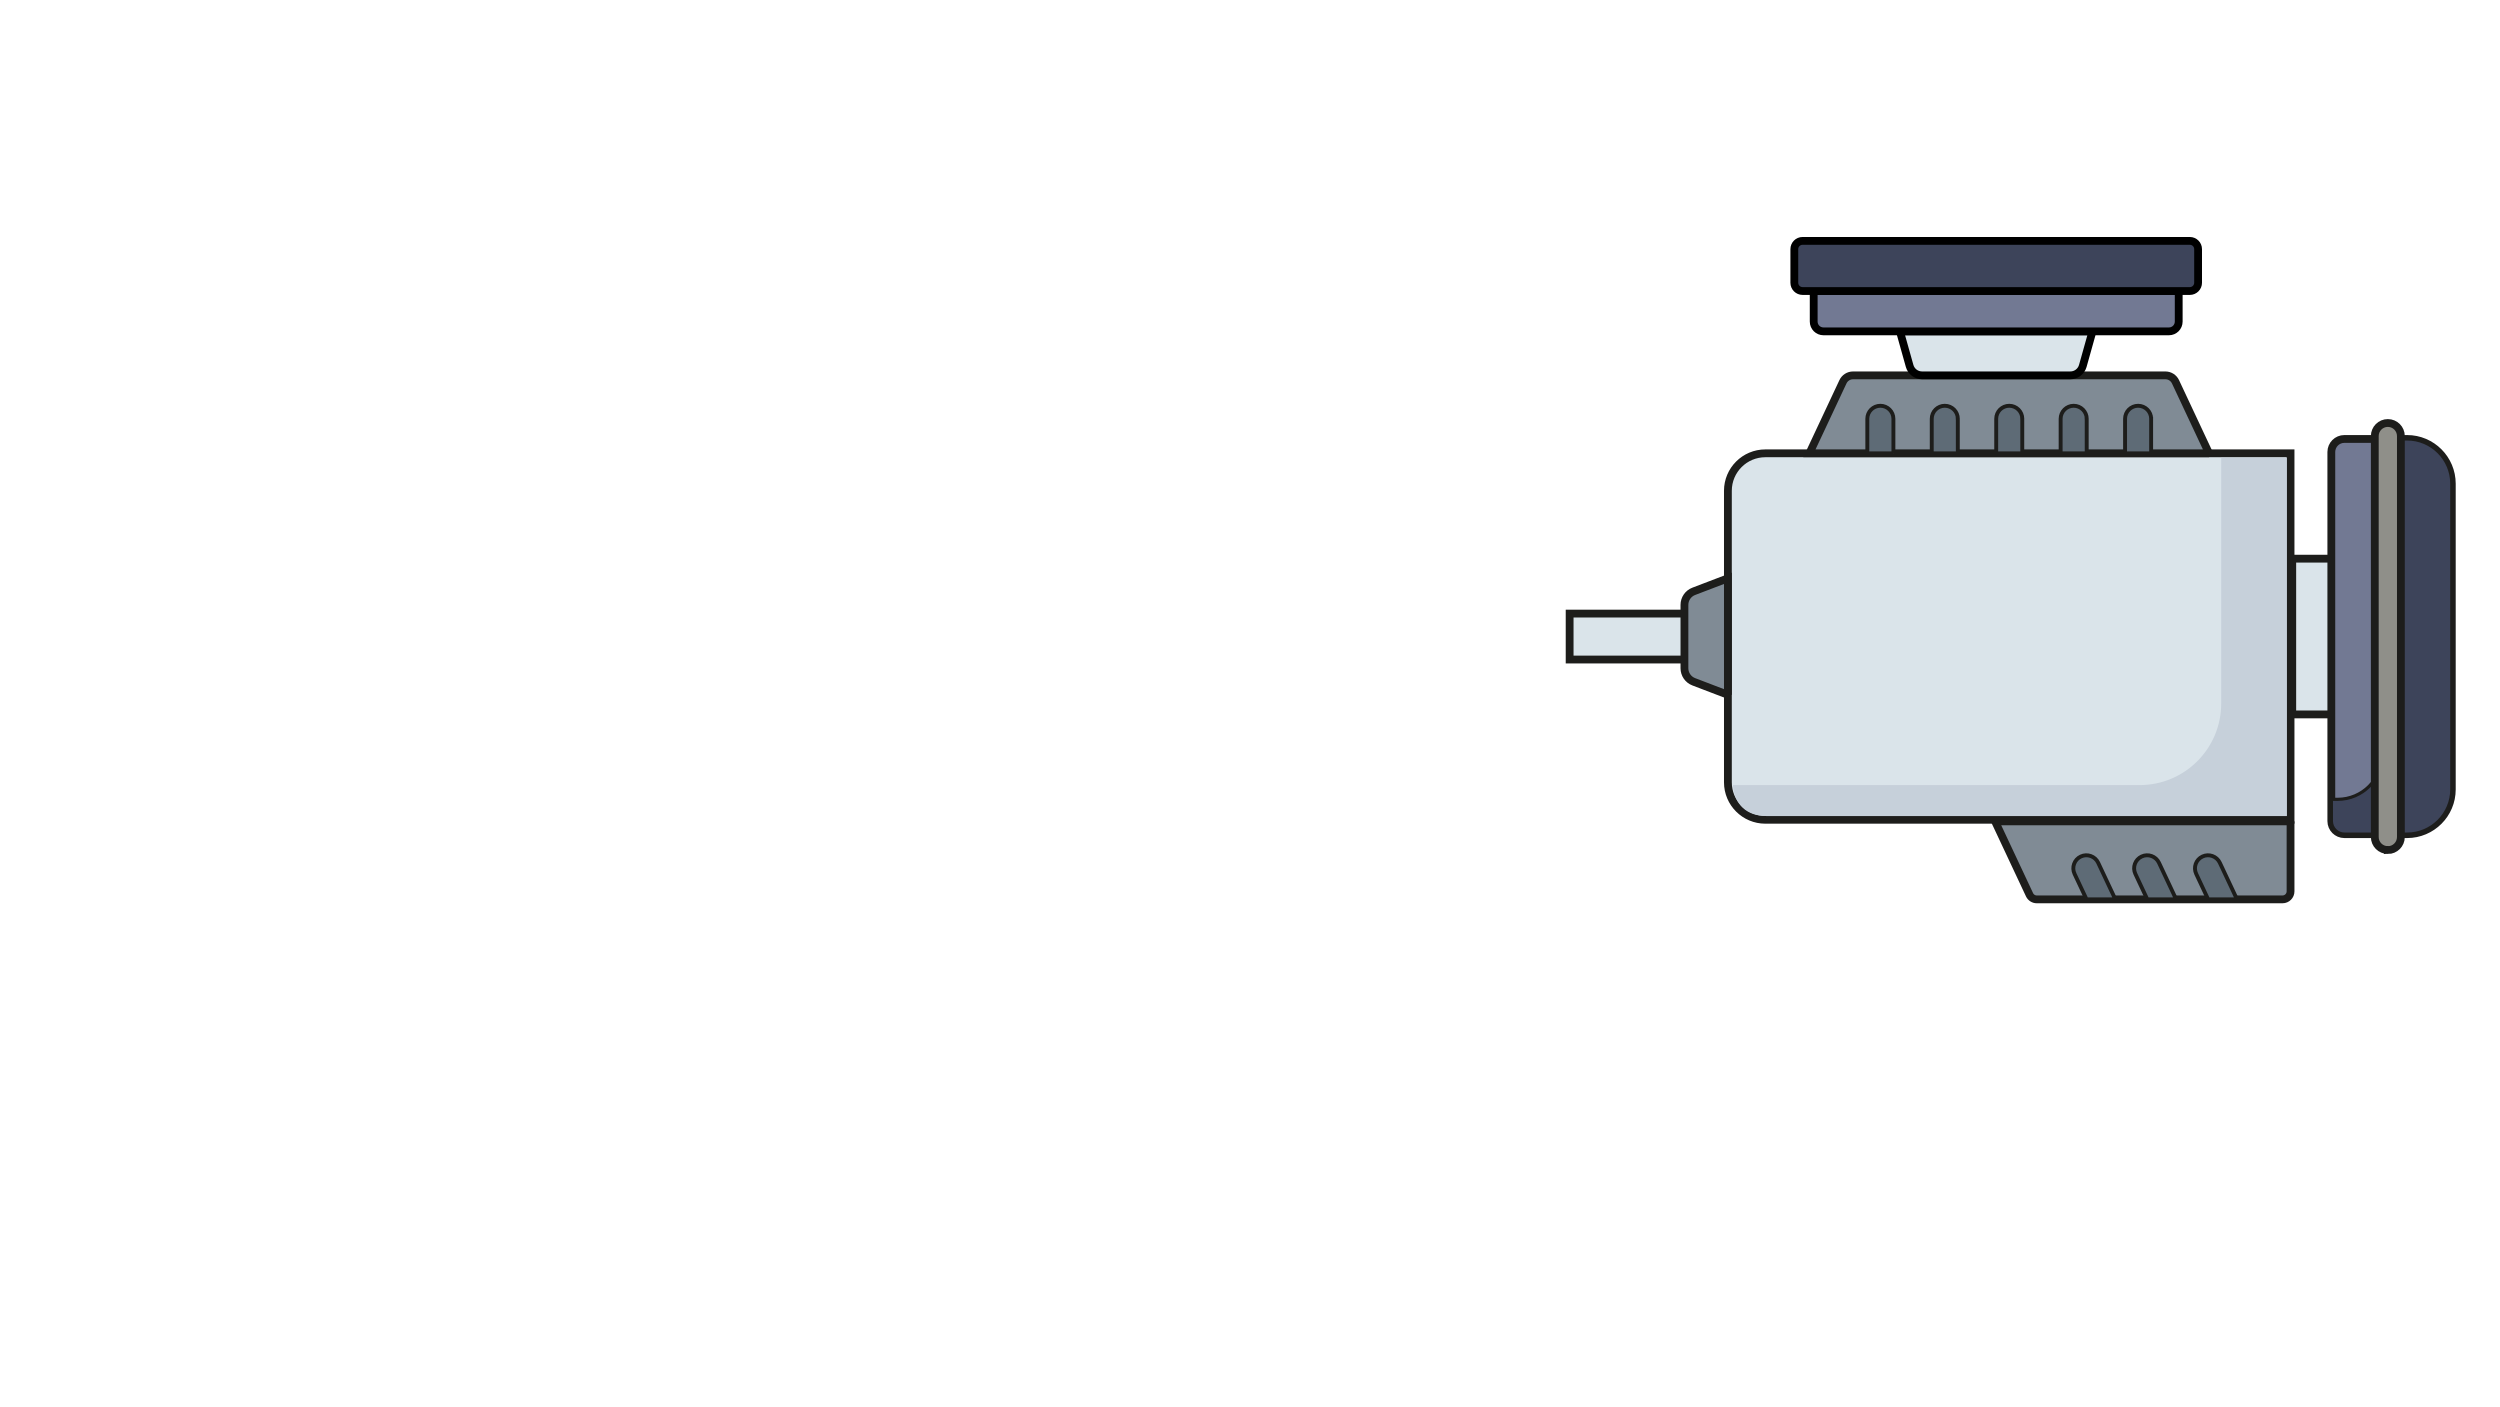
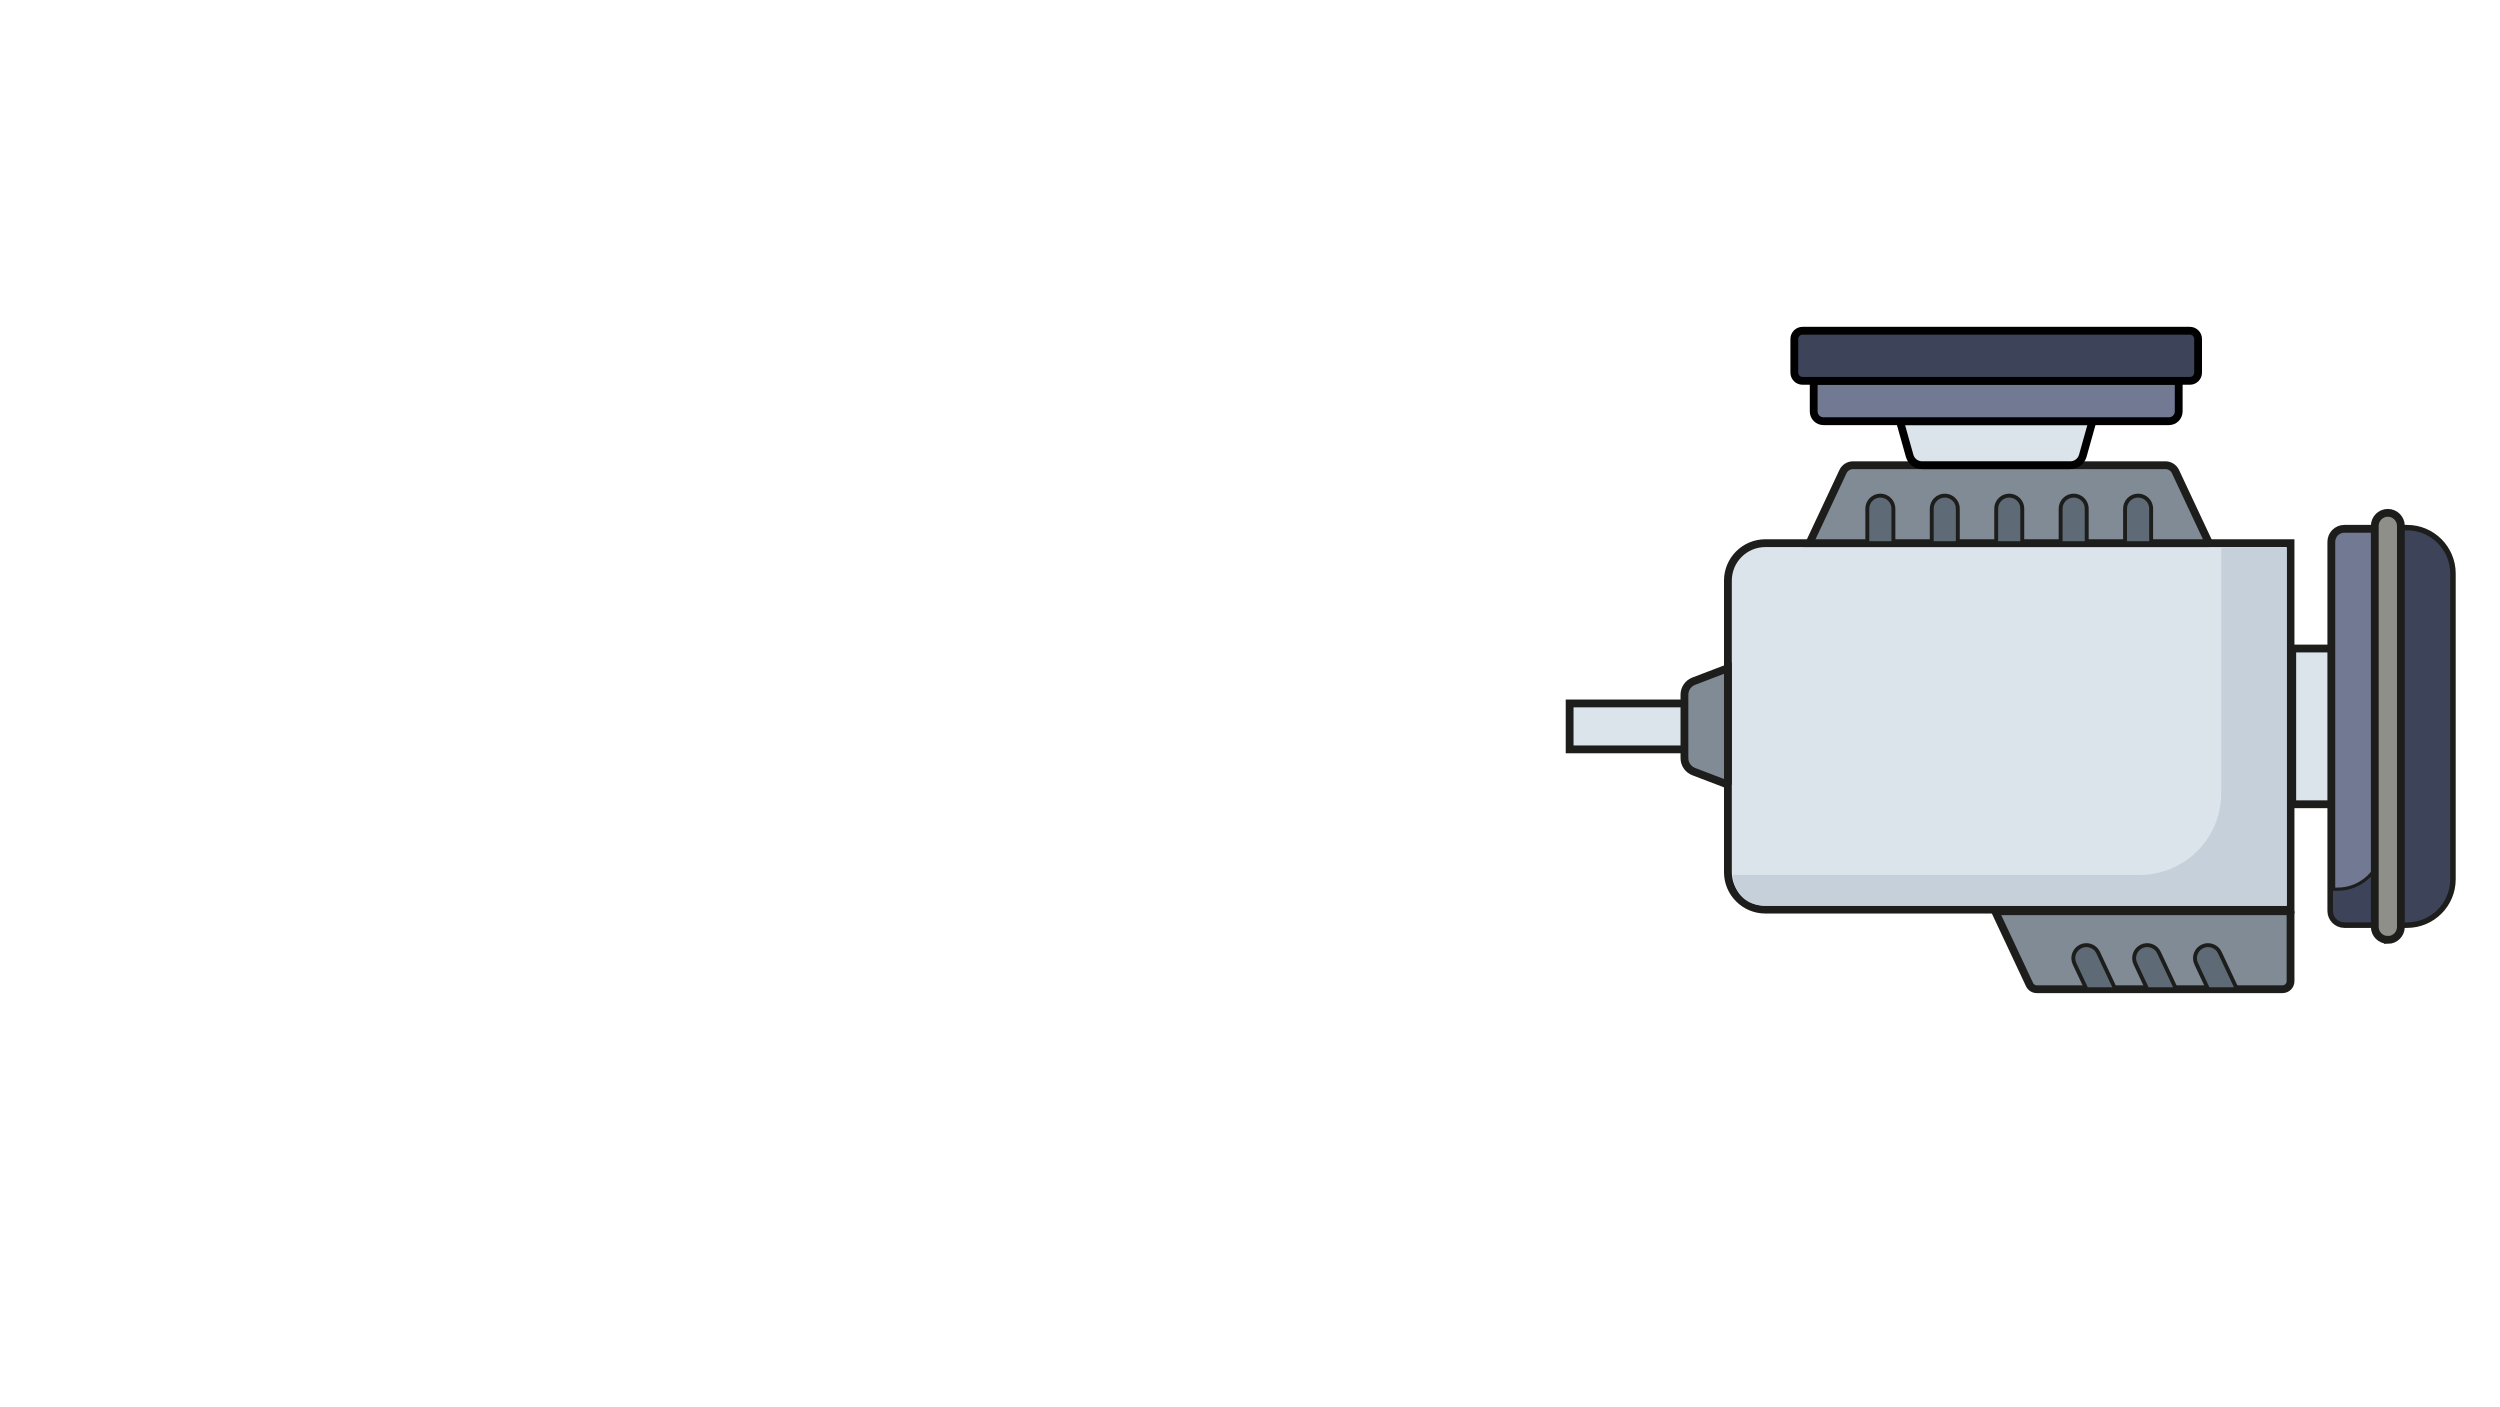
- <svg xmlns="http://www.w3.org/2000/svg" id="ewsvbUcm2tl1" viewBox="0 0 1920 1080" shape-rendering="geometricPrecision" text-rendering="geometricPrecision" project-id="51e096d3c8b74c3db4dc5e673b7c8ae0" export-id="961b645710d74661a5756c8f553107fd" cached="false">
-   <g transform="translate(1096.837 182)">
+ <svg xmlns="http://www.w3.org/2000/svg" id="ei7GI52nLeZ1" viewBox="0 0 1920 1080" shape-rendering="geometricPrecision" text-rendering="geometricPrecision" project-id="51e096d3c8b74c3db4dc5e673b7c8ae0" export-id="fe814e297c2a4b8a975bf28c223c9391" cached="false">
+   <g transform="translate(1096.837 251)">
    <rect width="171.18" height="35.28" rx="0" ry="0" transform="translate(108.64 289.24)" fill="#dae4ea" />
    <rect width="171.18" height="35.28" rx="0" ry="0" transform="translate(108.64 289.24)" fill="none" stroke="#1d1d1b" stroke-width="6" stroke-miterlimit="24.43" />
    <path d="M230.19,194.92c0-15.88,12.89-28.77,28.77-28.77h403.34v281.44h-403.34c-15.88,0-28.77-12.86-28.77-28.77v-223.9" fill="#dae4ea" />
    <path d="M258.96,166.15h403.34v281.44h-403.34c-15.88,0-28.77-12.86-28.77-28.77v-223.9c0-15.88,12.89-28.77,28.77-28.77Z" fill="none" stroke="#1d1d1b" stroke-width="6" stroke-miterlimit="24.43" />
    <path d="M609.05,169.56h50.39v275.16h-399.68c-15.15,0-24.63-8.88-25.7-23.77h312.34c34.61,0,62.65-28.05,62.65-62.66v-188.73v0Z" fill="#c6d0da" />
    <path d="M230.19,351.64v-89.52c0,0-26.22,10.02-26.22,10.02-4.32,1.65-7.16,5.79-7.16,10.4v48.67c0,4.61,2.84,8.75,7.16,10.4l26.22,10.02v0v.01Z" fill="#808b95" />
    <path d="M230.19,351.64v-89.52c0,0-26.22,10.02-26.22,10.02-4.32,1.65-7.16,5.79-7.16,10.4v48.67c0,4.61,2.84,8.75,7.16,10.4l26.22,10.02v0v.01Z" fill="none" stroke="#1d1d1b" stroke-width="6" stroke-miterlimit="24.43" />
    <path d="M599.72,166.15L573.94,111.2c-1.42-3.01-4.43-4.92-7.76-4.92h-239.87c-3.33,0-6.34,1.91-7.76,4.92l-25.78,54.95h306.99c0,0-.03,0-.03,0h-.01Z" fill="#808b95" />
    <path d="M599.72,166.15L573.94,111.2c-1.42-3.01-4.43-4.92-7.76-4.92h-239.87c-3.33,0-6.34,1.91-7.76,4.92l-25.78,54.95h306.99c0,0-.03,0-.03,0h-.01Z" fill="none" stroke="#1d1d1b" stroke-width="6" stroke-miterlimit="24.43" />
    <path d="M406.79,139.65h-.03v26.51h-20.02v-26.51c0-5.53,4.49-10.02,10.02-10.02s10.02,4.49,10.02,10.02v0h.01Zm-49.48,26.51h-20.05v-26.51c0-5.53,4.49-10.02,10.02-10.02s10.02,4.49,10.02,10.02v26.51v0h.01Zm197.92-26.51v26.51h-20.02v-26.51c0-5.53,4.49-10.02,10.02-10.02s10.02,4.49,10.02,10.02h-.03.01Zm-98.93,0h-.03v26.51h-20.02v-26.51c0-5.53,4.49-10.02,10.02-10.02s10.02,4.49,10.02,10.02v0h.01Zm49.48,0h-.03v26.51h-20.02v-26.51c0-5.53,4.49-10.02,10.02-10.02s10.02,4.49,10.02,10.02v0h.01Z" fill="#5e6b76" />
    <path d="M406.79,139.65h-.03v26.51h-20.02v-26.51c0-5.53,4.49-10.02,10.02-10.02s10.02,4.49,10.02,10.02v0h.01Zm-49.48,26.51h-20.05v-26.51c0-5.53,4.49-10.02,10.02-10.02s10.02,4.49,10.02,10.02v26.51v0h.01Zm197.92-26.51v26.51h-20.02v-26.51c0-5.53,4.49-10.02,10.02-10.02s10.02,4.49,10.02,10.02h-.03.01Zm-98.93,0h-.03v26.51h-20.02v-26.51c0-5.53,4.49-10.02,10.02-10.02s10.02,4.49,10.02,10.02v0h.01Zm49.48,0h-.03v26.51h-20.02v-26.51c0-5.53,4.49-10.02,10.02-10.02s10.02,4.49,10.02,10.02v0h.01Z" fill="none" stroke="#1d1d1b" stroke-width="3" stroke-miterlimit="24.43" />
    <rect width="40.04" height="119.61" rx="0" ry="0" transform="translate(663.61 247.06)" fill="#dae4ea" />
    <rect width="40.04" height="119.61" rx="0" ry="0" transform="translate(663.61 247.06)" fill="none" stroke="#1d1d1b" stroke-width="6" stroke-miterlimit="24.43" />
    <path d="M751.82,155.14c18.95,0,34.36,15.38,34.36,34.33v234.8c0,18.95-15.41,34.36-34.36,34.36h-48.18c-5.53,0-10.02-4.49-10.02-10.02v-283.47c0-5.53,4.49-10.02,10.02-10.02h48.18" fill="#727993" />
    <path d="M786.15,189.47v234.83c0,18.92-15.38,34.33-34.33,34.33h-48.18c-5.53,0-10.02-4.49-10.02-10.02v-283.47c0-5.53,4.49-10.02,10.02-10.02h48.18c18.92,0,34.33,15.41,34.33,34.36v-.01Z" fill="none" stroke="#1d1d1b" stroke-width="6" stroke-miterlimit="24.43" />
    <path d="M751.82,155.14c18.95,0,34.36,15.38,34.36,34.33v234.77c0,18.95-15.41,34.36-34.36,34.36h-48.12c-5.53,0-10.02-4.49-10.02-10.02v-16.69h4.78c18.92,0,34.33-15.38,34.33-34.33v-234.8c0-2.64-.32-5.19-.87-7.65h19.9" fill="#3d445a" />
    <path d="M786.15,189.47v234.8c0,18.92-15.38,34.33-34.33,34.33h-48.12c-5.53,0-10.02-4.49-10.02-10.02v-16.69h4.78c18.92,0,34.33-15.38,34.33-34.33v-234.8c0-2.64-.32-5.19-.87-7.65h19.9c18.92,0,34.33,15.41,34.33,34.36Z" fill="none" stroke="#1d1d1b" stroke-width="2.44" stroke-miterlimit="24.43" />
    <path d="M737.02,470.88c5.53,0,10.02-4.49,10.02-10.02v-307.98c0-5.53-4.49-10.02-10.02-10.02s-10.02,4.49-10.02,10.02v307.94c0,5.53,4.49,10.02,10.02,10.02" fill="#8f8f89" />
    <path d="M737.02,470.85v.03c5.53,0,10.02-4.49,10.02-10.02v-307.98c0-5.53-4.49-10.02-10.02-10.02s-10.02,4.49-10.02,10.02v307.94c0,5.53,4.49,10.02,10.02,10.02v0v.01Z" fill="none" stroke="#1d1d1b" stroke-width="6" stroke-miterlimit="24.43" />
    <path d="M662.3,448.8v53.77c0,3.39-2.75,6.14-6.14,6.14h-188.76c-2.38,0-4.55-1.39-5.56-3.53l-26.45-56.37h226.89c0,0,.03,0,.03,0l-.01-.01Z" fill="#808b95" />
    <path d="M662.3,448.8v53.77c0,3.39-2.75,6.14-6.14,6.14h-188.76c-2.38,0-4.55-1.39-5.56-3.53l-26.45-56.37h226.89c0,0,.03,0,.03,0l-.01-.01Z" fill="none" stroke="#1d1d1b" stroke-width="6" stroke-linecap="round" stroke-linejoin="bevel" stroke-miterlimit="24.43" />
    <path d="M573.68,507.12c.23.52.43,1.04.58,1.59h-21.96c0,0-9.18-19.58-9.18-19.58-2.35-5.01-.2-10.98,4.81-13.33s10.98-.2,13.33,4.81l12.46,26.51h-.03-.01Zm-46.67,0c.23.52.43,1.04.58,1.59h-21.96c0,0-9.21-19.58-9.21-19.58-2.35-5.01-.2-10.98,4.81-13.33s10.98-.2,13.33,4.81l12.46,26.51v0h-.01Zm93.4,0c.23.52.43,1.04.58,1.59h-21.96c0,0-9.18-19.58-9.18-19.58-2.35-5.01-.2-10.98,4.81-13.33s10.98-.2,13.33,4.81l12.46,26.51h-.03-.01Z" fill="#5e6b76" />
    <path d="M573.68,507.12c.23.52.43,1.04.58,1.59h-21.96c0,0-9.18-19.58-9.18-19.58-2.35-5.01-.2-10.98,4.81-13.33s10.98-.2,13.33,4.81l12.46,26.51h-.03-.01Zm-46.67,0c.23.52.43,1.04.58,1.59h-21.96c0,0-9.21-19.58-9.21-19.58-2.35-5.01-.2-10.98,4.81-13.33s10.98-.2,13.33,4.81l12.46,26.51v0h-.01Zm93.4,0c.23.52.43,1.04.58,1.59h-21.96c0,0-9.18-19.58-9.18-19.58-2.35-5.01-.2-10.98,4.81-13.33s10.98-.2,13.33,4.81l12.46,26.51h-.03-.01Z" fill="none" stroke="#1d1d1b" stroke-width="3" stroke-miterlimit="24.43" />
    <path d="M362.3,72.48l7.45,26.55c1.2,4.28,5.1,7.24,9.55,7.24h113.9c4.45,0,8.35-2.96,9.55-7.24l7.45-26.55h-147.9Z" fill="#dae4ea" stroke="#000" stroke-width="6" stroke-miterlimit="10" />
    <path d="M296.08,41.5v23.47c0,4.15,3.36,7.51,7.51,7.51h265.31c4.15,0,7.51-3.36,7.51-7.51v-23.47h-280.33Z" fill="#727993" stroke="#000" stroke-width="6" stroke-miterlimit="10" />
    <rect width="310.1" height="38.5" rx="6.34" ry="6.34" transform="translate(281.2 3)" fill="#3d445a" stroke="#000" stroke-width="6" stroke-miterlimit="10" />
  </g>
-   <g id="ewsvbUcm2tl29" transform="translate(1414.18 382.7683)" opacity="0">
-     <g id="ewsvbUcm2tl30">
+   <g id="ei7GI52nLeZ29" transform="translate(1414.18 451.7683)" opacity="0">
+     <g id="ei7GI52nLeZ30">
      <path d="M47.92,5.63L37.08,0.82c-1-.45-2.17,0-2.62,1.01s0,2.17,1.01,2.62l6.09,2.7C24.09,13.65,10.58,28.39,5.71,46.7c-.28,1.06.35,2.14,1.41,2.43.17.05.34.07.51.07.88,0,1.68-.59,1.91-1.47c4.6-17.27,17.42-31.13,33.97-37.07l-3.47,7.78c-1.04,2.32,2.57,3.96,3.62,1.62L48.93,8.25c.42-.95-.04-2.19-1.01-2.62Z" stroke="#050505" stroke-width="1.3" stroke-linecap="round" stroke-linejoin="round" />
      <path d="M121.18,34.47c-1-.44-2.17.02-2.61,1.02l-2.66,6.09c-6.46-17.57-21.1-31.16-39.26-36.06-1.05-.28-2.15.34-2.43,1.4s.34,2.15,1.4,2.43c17.13,4.62,30.9,17.55,36.8,34.22l-7.7-3.49c-1-.45-2.17,0-2.62.99-.45,1,0,2.17.99,2.62L114.82,49c.99.45,2.2-.02,2.64-1.01l4.77-10.92c.44-1-.02-2.17-1.02-2.61l-.03.01Z" stroke="#050505" stroke-width="1.3" stroke-linecap="round" stroke-linejoin="round" />
      <path d="M116.12,74.49c-1.06-.28-2.14.35-2.43,1.41-4.61,17.35-17.53,31.26-34.21,37.17-.05.02-.09-.03-.07-.07l2.64-7.14c.35-.95.04-2.09-.85-2.57-1.09-.59-2.4-.07-2.81,1.05l-4.11,11.13c-.39,1.05.15,2.24,1.21,2.62l12.03,4.4c2.41.88,3.76-2.85,1.36-3.72l-6.56-2.4c0,0-.05-.08,0-.1c17.17-6.62,30.4-21.24,35.21-39.33.28-1.06-.35-2.14-1.4-2.43-1.06-.28,1.06.28,0,0l-.01-.02Z" stroke="#000" stroke-width="1.3" stroke-linecap="round" stroke-linejoin="round" />
      <path d="M48.77,116.72c.28-1.06-.35-2.14-1.41-2.43-17.35-4.61-31.26-17.53-37.17-34.21-.02-.05.03-.09.07-.07l7.14,2.64c.95.35,2.09.04,2.57-.85.59-1.09.07-2.4-1.05-2.81L7.79,74.88c-1.05-.39-2.24.15-2.62,1.21L0.77,88.12c-.88,2.41,2.85,3.76,3.72,1.36l2.4-6.56c0,0,.08-.05.1,0c6.62,17.17,21.24,30.4,39.33,35.21c1.06.28,2.14-.35,2.43-1.4.28-1.06-.28,1.06,0,0l.02-.01Z" stroke="#000" stroke-width="1.3" stroke-linecap="round" stroke-linejoin="round" />
    </g>
    <g>
      <path d="M96.63,69.08c.6,1.47-.11,3.15-1.58,3.75l-8,3.25l7.41,4.45c1.38.79,1.86,2.55,1.07,3.93s-2.55,1.86-3.93,1.07c-.04-.02-.07-.04-.11-.07l-7.4-4.45.88,8.6c.14,1.58-1.04,2.98-2.62,3.12-1.55.13-2.92-.99-3.11-2.53L77.92,77.31l-14.15-8.5v16.51l10.37,7.77c1.27.95,1.53,2.76.58,4.03s-2.76,1.53-4.03.58l-6.91-5.18v8.64c0,1.59-1.29,2.88-2.88,2.88s-2.88-1.29-2.88-2.88v-8.64L51.11,97.7c-1.27.95-3.08.7-4.03-.58-.95-1.27-.7-3.08.58-4.03l10.37-7.77v-16.51l-14.15,8.5L42.56,90.2c-.15,1.47-1.39,2.58-2.86,2.59-.1,0-.2,0-.3-.02-1.58-.16-2.73-1.57-2.57-3.15c0,0,0,0,0,0l.88-8.6-7.4,4.45c-1.34.85-3.12.45-3.97-.9s-.45-3.12.9-3.97c.04-.02.07-.04.11-.07l7.41-4.45-8-3.25c-1.46-.62-2.15-2.31-1.52-3.78.61-1.43,2.24-2.12,3.69-1.56l12,4.88l14.4-8.66-14.4-8.66-12,4.88c-1.48.58-3.15-.16-3.73-1.64-.56-1.45.13-3.08,1.56-3.69l8-3.25-7.41-4.45c-1.38-.79-1.86-2.55-1.07-3.93s2.55-1.86,3.93-1.07c.04.02.07.04.11.07l7.4,4.45-.88-8.6c-.16-1.58.99-3,2.57-3.16s3,.99,3.16,2.57l1.32,12.89l14.15,8.5v-16.51L47.67,34.34c-1.27-.95-1.53-2.76-.58-4.03s2.76-1.53,4.03-.58c0,0,0,0,0,0l6.91,5.18v-8.64c0-1.59,1.29-2.88,2.88-2.88s2.88,1.29,2.88,2.88v8.64l6.91-5.18c1.27-.95,3.08-.7,4.03.58.95,1.27.7,3.08-.58,4.03v0L63.78,42.11v16.51l14.15-8.5l1.32-12.89c.19-1.58,1.62-2.71,3.2-2.52c1.54.18,2.66,1.56,2.53,3.11l-.88,8.6l7.4-4.45c1.34-.85,3.12-.45,3.97.9.85,1.34.45,3.12-.9,3.97-.04.02-.07.04-.11.07l-7.41,4.45l8,3.25c1.46.62,2.15,2.31,1.52,3.78-.61,1.43-2.24,2.12-3.69,1.56l-12-4.88-14.4,8.66l14.4,8.66l12-4.88c1.47-.6,3.15.11,3.75,1.58c0,0,0,0,0,0v-.01Z" fill="#2d7f95" />
    </g>
  </g>
-   <g id="ewsvbUcm2tl37" transform="matrix(1.167416 0 0 1.167415 1414.983 383.2254)" opacity="0">
-     <g id="ewsvbUcm2tl38">
+   <g id="ei7GI52nLeZ37" transform="matrix(1.167416 0 0 1.167415 1414.983 452.2254)" opacity="0">
+     <g id="ei7GI52nLeZ38">
      <path d="M40.52,4.85L31.37,0.79c-.84-.38-1.83,0-2.21.85s0,1.83.85,2.21l5.13,2.28C20.42,11.61,9.03,24.05,4.92,39.49c-.24.89.29,1.81,1.19,2.05.14.04.29.06.43.06.74,0,1.42-.5,1.61-1.24C12.02,25.81,22.84,14.12,36.8,9.1l-2.93,6.57c-.87,1.96,2.17,3.34,3.05,1.36l4.45-9.96c.36-.8-.03-1.85-.85-2.21v-.01Z" stroke="#050505" stroke-width="1.3" stroke-linecap="round" stroke-linejoin="round" />
      <path d="M102.3,29.18c-.85-.37-1.83.02-2.2.86l-2.25,5.14C92.4,20.36,80.05,8.9,64.73,4.77c-.89-.24-1.81.29-2.05,1.18s.29,1.81,1.18,2.05C78.31,11.9,89.92,22.8,94.9,36.86l-6.5-2.94c-.84-.38-1.83,0-2.21.83-.38.84,0,1.83.83,2.21l9.89,4.48c.84.38,1.86-.01,2.22-.85l4.03-9.21c.37-.84-.02-1.83-.86-2.2Z" stroke="#050505" stroke-width="1.3" stroke-linecap="round" stroke-linejoin="round" />
      <path d="M98.04,62.92c-.89-.24-1.81.29-2.05,1.19C92.1,78.74,81.2,90.48,67.14,95.46c-.04.01-.08-.02-.06-.06l2.23-6.02c.3-.8.03-1.76-.72-2.17-.92-.5-2.02-.06-2.37.89l-3.47,9.38c-.33.89.13,1.89,1.02,2.21l10.15,3.71c2.03.74,3.17-2.4,1.15-3.14l-5.54-2.03c0,0-.04-.07,0-.09c14.48-5.59,25.64-17.92,29.7-33.17.24-.89-.29-1.81-1.18-2.05s.89.24,0,0h-.01Z" stroke="#000" stroke-width="1.3" stroke-linecap="round" stroke-linejoin="round" />
      <path d="M41.23,98.54c.24-.89-.29-1.81-1.19-2.05C25.41,92.6,13.67,81.7,8.69,67.64c-.01-.04.02-.08.06-.06l6.02,2.23c.8.3,1.76.03,2.17-.72.5-.92.06-2.02-.89-2.37L6.67,63.25c-.89-.33-1.89.13-2.21,1.02L0.75,74.42c-.74,2.03,2.4,3.17,3.14,1.15l2.03-5.54c0,0,.07-.04.09,0c5.59,14.48,17.92,25.64,33.17,29.7.89.24,1.81-.29,2.05-1.18s-.24.89,0,0v-.01Z" stroke="#000" stroke-width="1.3" stroke-linecap="round" stroke-linejoin="round" />
    </g>
    <path d="M45.39,39.68c2.13,1.16,3.8,2.74,5.02,4.76s1.83,4.28,1.83,6.79-.61,4.82-1.83,6.86-2.89,3.65-5.02,4.83-4.51,1.77-7.14,1.77-5.01-.58-7.14-1.75-3.8-2.78-5.02-4.83-1.83-4.35-1.83-6.88.61-4.77,1.83-6.79s2.89-3.6,5.02-4.76s4.51-1.73,7.14-1.73s5.01.58,7.14,1.73ZM34.76,44.66c-1.1.66-1.96,1.58-2.6,2.75s-.96,2.45-.96,3.86.33,2.72.98,3.89s1.52,2.09,2.6,2.77s2.26,1.01,3.54,1.01s2.45-.34,3.52-1.01c1.07-.68,1.91-1.6,2.53-2.77.61-1.17.92-2.47.92-3.89s-.31-2.69-.92-3.86c-.62-1.17-1.46-2.08-2.53-2.75-1.07-.66-2.24-1-3.52-1s-2.47.33-3.56,1Z" />
    <path d="M73.26,38.35h6.27v25.87h-5.9L61.9,48.76v15.46h-6.31v-25.87h5.94L73.3,53.92l-.04-15.57Z" />
  </g>
-   <g id="ewsvbUcm2tl45" transform="matrix(1.17714 0 0 1.17714 1414.979 382.4982)" opacity="0">
-     <g id="ewsvbUcm2tl46">
+   <g id="ei7GI52nLeZ45" transform="matrix(1.17714 0 0 1.17714 1414.979 451.4982)" opacity="0">
+     <g id="ei7GI52nLeZ46">
      <path d="M40.52,4.85L31.37,0.79c-.84-.38-1.83,0-2.21.85s0,1.83.85,2.21l5.13,2.28C20.42,11.61,9.03,24.05,4.92,39.49c-.24.89.29,1.81,1.19,2.05.14.04.29.06.43.06.74,0,1.42-.5,1.61-1.24C12.02,25.81,22.84,14.12,36.8,9.1l-2.93,6.57c-.87,1.96,2.17,3.34,3.05,1.36l4.45-9.96c.36-.8-.03-1.85-.85-2.21v-.01Z" stroke="#050505" stroke-width="1.3" stroke-linecap="round" stroke-linejoin="round" />
      <path d="M102.3,29.18c-.85-.37-1.83.02-2.2.86l-2.25,5.14C92.4,20.36,80.05,8.9,64.73,4.77c-.89-.24-1.81.29-2.05,1.18s.29,1.81,1.18,2.05C78.31,11.9,89.92,22.8,94.9,36.86l-6.5-2.94c-.84-.38-1.83,0-2.21.83-.38.84,0,1.83.83,2.21l9.89,4.48c.84.38,1.86-.01,2.22-.85l4.03-9.21c.37-.84-.02-1.83-.86-2.2Z" stroke="#050505" stroke-width="1.3" stroke-linecap="round" stroke-linejoin="round" />
      <path d="M98.04,62.92c-.89-.24-1.81.29-2.05,1.19C92.1,78.74,81.2,90.48,67.14,95.46c-.04.01-.08-.02-.06-.06l2.23-6.02c.3-.8.03-1.76-.72-2.17-.92-.5-2.02-.06-2.37.89l-3.47,9.38c-.33.89.13,1.89,1.02,2.21l10.15,3.71c2.03.74,3.17-2.4,1.15-3.14l-5.54-2.03c0,0-.04-.07,0-.09c14.48-5.59,25.64-17.92,29.7-33.17.24-.89-.29-1.81-1.18-2.05s.89.24,0,0h-.01Z" stroke="#000" stroke-width="1.3" stroke-linecap="round" stroke-linejoin="round" />
      <path d="M41.23,98.54c.24-.89-.29-1.81-1.19-2.05C25.41,92.6,13.67,81.7,8.69,67.64c-.01-.04.02-.08.06-.06l6.02,2.23c.8.3,1.76.03,2.17-.72.5-.92.06-2.02-.89-2.37L6.67,63.25c-.89-.33-1.89.13-2.21,1.02L0.75,74.42c-.74,2.03,2.4,3.17,3.14,1.15l2.03-5.54c0,0,.07-.04.09,0c5.59,14.48,17.92,25.64,33.17,29.7.89.24,1.81-.29,2.05-1.18s-.24.89,0,0v-.01Z" stroke="#000" stroke-width="1.3" stroke-linecap="round" stroke-linejoin="round" />
    </g>
    <path d="M47.15,75.35c11.08-12.45,8.12-16.62,2.23-24.94-.8-1.12-1.63-2.3-2.46-3.54-6.53-9.78-.33-20.29,3.86-24.47c1.04-1.02,2.72-1,3.74.04c1,1.03,1,2.66,0,3.69-.39.4-8.93,9.21-3.2,17.81.8,1.2,1.6,2.33,2.37,3.42c6.05,8.54,11.28,15.92-2.6,31.51-.97,1.09-2.64,1.19-3.73.22s-1.19-2.64-.22-3.73l.01-.01ZM67.6,48.72c-1.24-2.28-2.52-4.63-3.52-6.99-1.16-2.73-.69-5.3,1.8-9.83.74-1.26.32-2.88-.94-3.62s-2.88-.32-3.62.94c-.03.04-.05.09-.07.13-2.39,4.35-4.3,9.12-2.04,14.44c1.11,2.6,2.45,5.07,3.74,7.45c4.83,8.88,8.32,15.3-.69,23.96-1.05,1.01-1.08,2.68-.07,3.74c1.01,1.05,2.68,1.08,3.74.07C77.85,67.56,72.4,57.55,67.6,48.72v0ZM31.86,47.21c1.28,2.85,2.76,5.59,4.44,8.22c4.57,7.49,7.08,11.62-1.39,19.76-1.05,1.01-1.08,2.68-.07,3.74c1.01,1.05,2.68,1.08,3.74.07c11.53-11.08,6.81-18.83,2.24-26.32-1.55-2.41-2.91-4.93-4.09-7.54-1.16-2.72-.69-5.3,1.8-9.83.7-1.28.23-2.89-1.05-3.59s-2.89-.23-3.59,1.05c-2.39,4.36-4.29,9.12-2.04,14.44v0h.01Z" fill="#e53935" />
  </g>
-   <text id="ewsvbUcm2tl52" dx="0" dy="0" font-family="&quot;ewsvbUcm2tl1:::Montserrat&quot;" font-size="38" font-weight="800" transform="translate(1435.499 456.7353)" opacity="0" stroke-width="0">
+   <text id="ei7GI52nLeZ52" dx="0" dy="0" font-family="&quot;ei7GI52nLeZ1:::Montserrat&quot;" font-size="38" font-weight="800" transform="translate(1435.499 525.7353)" opacity="0" stroke-width="0">
    <tspan y="0" font-weight="800" stroke-width="0">OFF</tspan>
  </text>
</svg>
